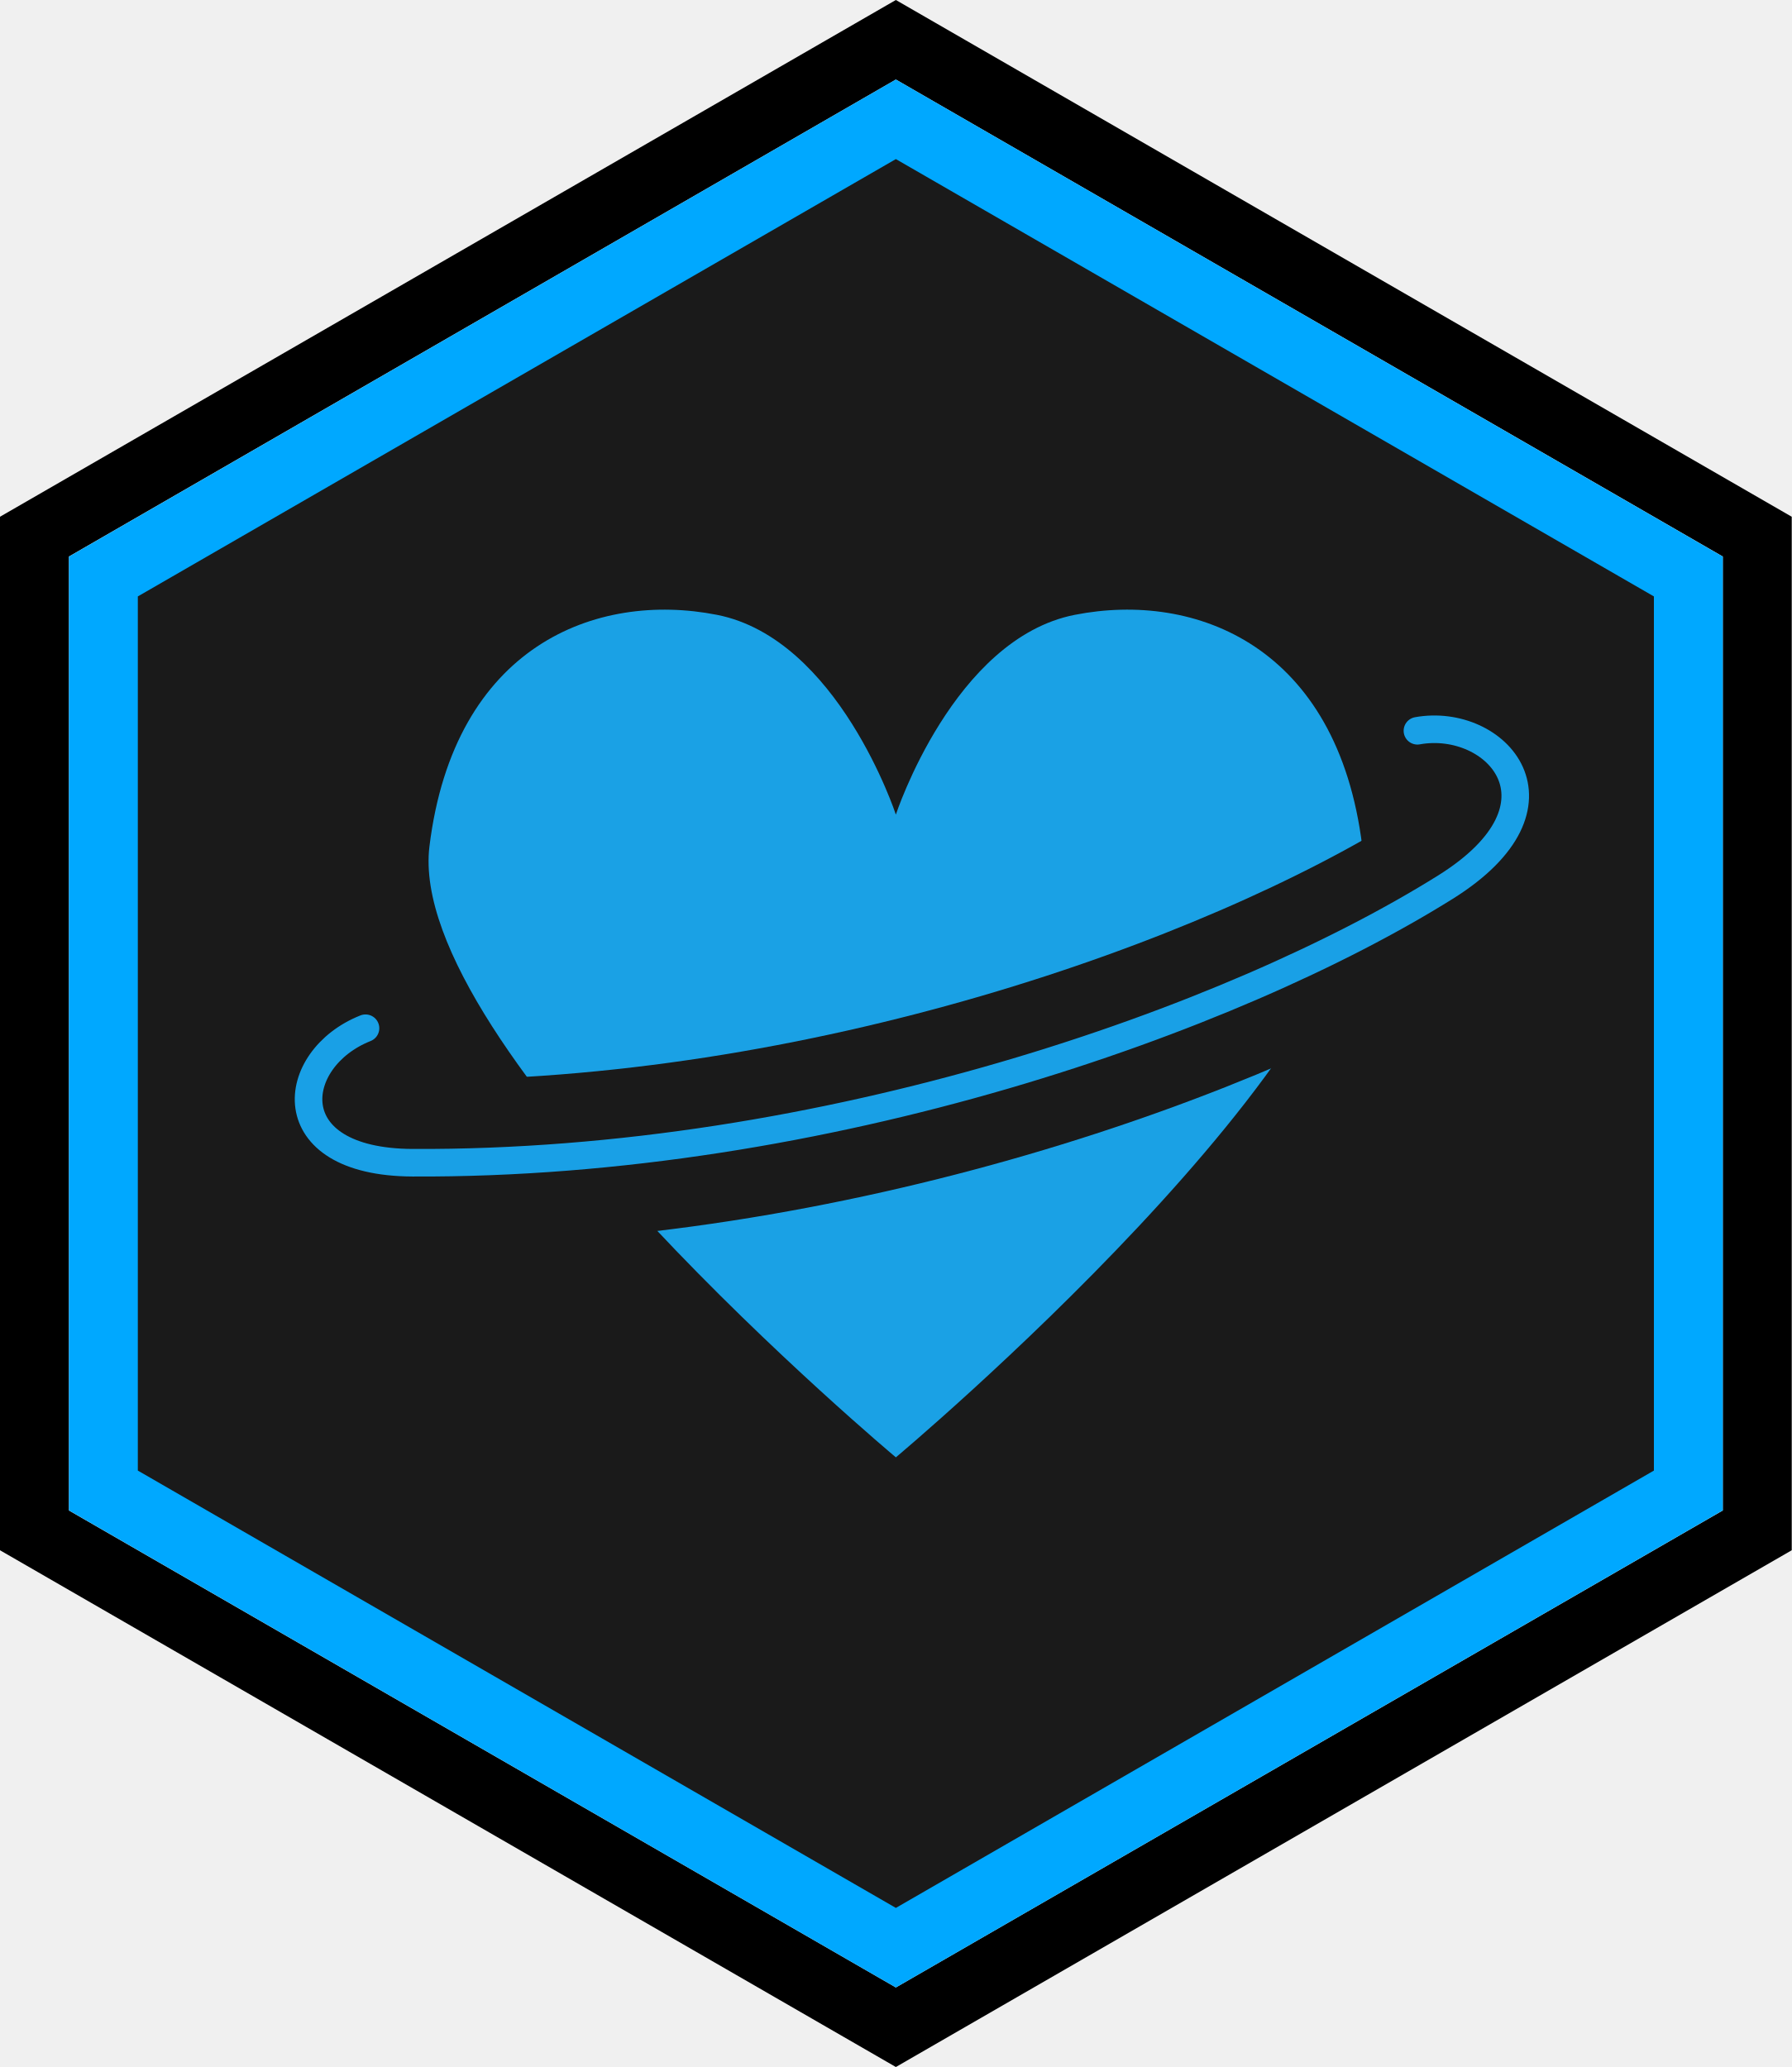
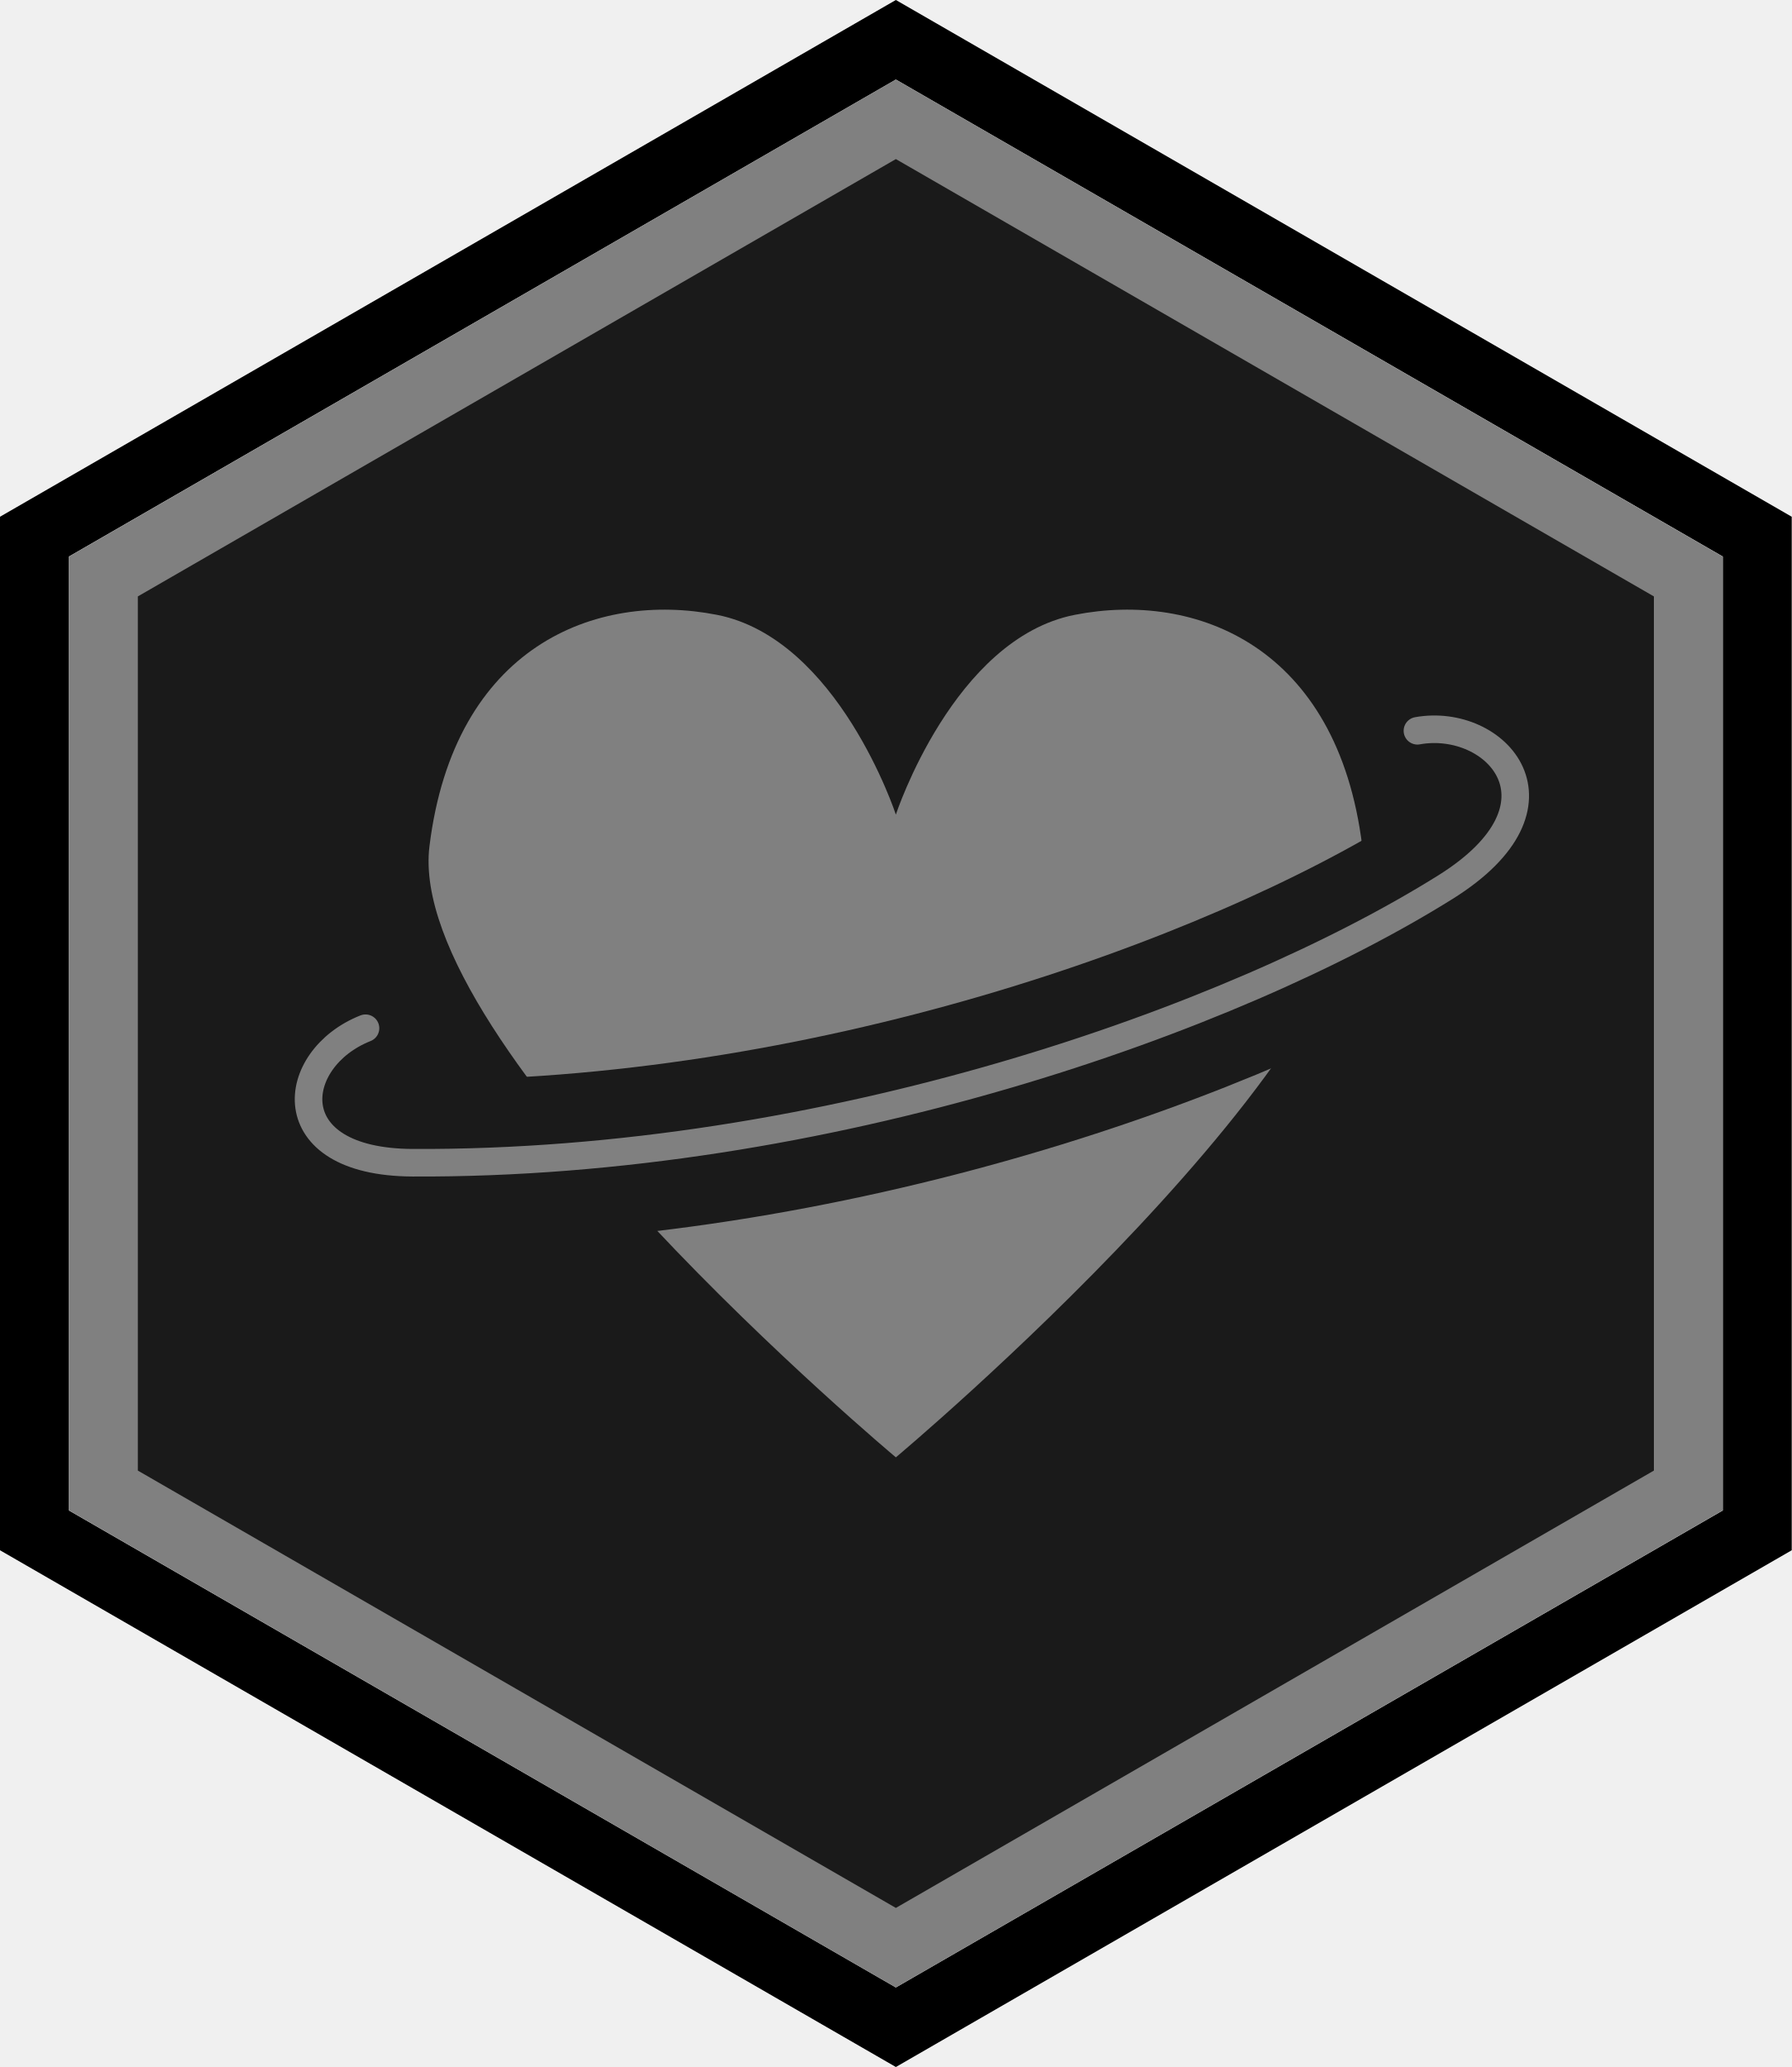
<svg xmlns="http://www.w3.org/2000/svg" viewBox="0 0 130 150" version="1.1" id="svg1" width="130" height="150" xml:space="preserve">
  <defs id="defs1">
    <mask maskUnits="userSpaceOnUse" id="mask-powermask-path-effect4">
      <path id="mask-powermask-path-effect4_box" style="fill:#ffffff;fill-opacity:1" d="M 30.095,43.242 H 99.905 V 106.758 H 30.095 Z" />
      <path style="fill:none;stroke:#000000;stroke-width:12;stroke-linecap:round;stroke-linejoin:round;stroke-dasharray:none" d="M 29.926,84.378 C 59.879,84.525 89.495,73.999 104.882,64.375" id="path4" />
    </mask>
    <filter id="mask-powermask-path-effect4_inverse" style="color-interpolation-filters:sRGB" height="100" width="100" x="-50" y="-50">
      <feColorMatrix id="mask-powermask-path-effect4_primitive1" values="1" type="saturate" result="fbSourceGraphic" />
      <feColorMatrix id="mask-powermask-path-effect4_primitive2" values="-1 0 0 0 1 0 -1 0 0 1 0 0 -1 0 1 0 0 0 1 0 " in="fbSourceGraphic" />
    </filter>
  </defs>
  <polygon points="61.8,53.78 31,71.56 0.2,53.78 0.2,18.22 31,0.44 61.8,18.22 " fill="none" stroke="#ff3b57" stroke-width="1" id="hex-out" style="display:inline;mix-blend-mode:normal;fill:none;fill-opacity:1;stroke:#000000;stroke-width:2.465;stroke-dasharray:none;stroke-dashoffset:0;stroke-opacity:1" transform="matrix(2.029196,0,0,2.027961,2.09495,1.993413)" />
-   <path id="hex-in" style="display:inline;mix-blend-mode:normal;fill:#1a1a1a;stroke:#00a8ff;stroke-width:5;stroke-dasharray:none;stroke-opacity:1" d="m 7.5,41.838 c 0,22.108 0,44.216 0,66.324 19.167,11.06 38.333,22.12 57.5,33.18 19.167,-11.06 38.333,-22.12 57.5,-33.18 0,-22.108 0,-44.216 0,-66.324 C 103.333,30.778 84.167,19.718 65,8.658 45.833,19.718 26.667,30.778 7.5,41.838 Z" />
-   <path style="fill:#1aa1e5;stroke:none;stroke-linecap:square;stroke-linejoin:round;fill-opacity:1" d="M 31.16,61.412 C 32.949,46.899 43.224,42.889 52.02,44.618 60.815,46.348 65,59.114 65,59.114 c 0,0 4.185,-12.766 12.98,-14.496 8.796,-1.73 19.071,2.281 20.86,16.794 C 100.628,75.925 65,105.758 65,105.758 c 0,0 -35.628,-29.833 -33.84,-44.346 z" id="path1" mask="url(#mask-powermask-path-effect4)" />
-   <path style="fill:none;stroke:#19a0e6;stroke-width:2;stroke-linecap:round;stroke-linejoin:round;stroke-dasharray:none;stroke-opacity:1" d="m 26.52,74.617 c -5.568,2.205 -6.487,9.712 3.405,9.761 29.953,0.147 59.57,-10.378 74.956,-20.003 9.554,-5.976 3.664,-12.371 -2.039,-11.343" id="path2" />
+   <path id="hex-in" style="display:inline;mix-blend-mode:normal;fill:#1a1a1a;stroke:#808080;stroke-width:5;stroke-dasharray:none;stroke-opacity:1" d="m 7.5,41.838 c 0,22.108 0,44.216 0,66.324 19.167,11.06 38.333,22.12 57.5,33.18 19.167,-11.06 38.333,-22.12 57.5,-33.18 0,-22.108 0,-44.216 0,-66.324 C 103.333,30.778 84.167,19.718 65,8.658 45.833,19.718 26.667,30.778 7.5,41.838 Z" />
+   <path style="fill:#808080;stroke:none;stroke-linecap:square;stroke-linejoin:round;fill-opacity:1" d="M 31.16,61.412 C 32.949,46.899 43.224,42.889 52.02,44.618 60.815,46.348 65,59.114 65,59.114 c 0,0 4.185,-12.766 12.98,-14.496 8.796,-1.73 19.071,2.281 20.86,16.794 C 100.628,75.925 65,105.758 65,105.758 c 0,0 -35.628,-29.833 -33.84,-44.346 z" id="path1" mask="url(#mask-powermask-path-effect4)" />
+   <path style="fill:none;stroke:#808080;stroke-width:2;stroke-linecap:round;stroke-linejoin:round;stroke-dasharray:none;stroke-opacity:1" d="m 26.52,74.617 c -5.568,2.205 -6.487,9.712 3.405,9.761 29.953,0.147 59.57,-10.378 74.956,-20.003 9.554,-5.976 3.664,-12.371 -2.039,-11.343" id="path2" />
</svg>
